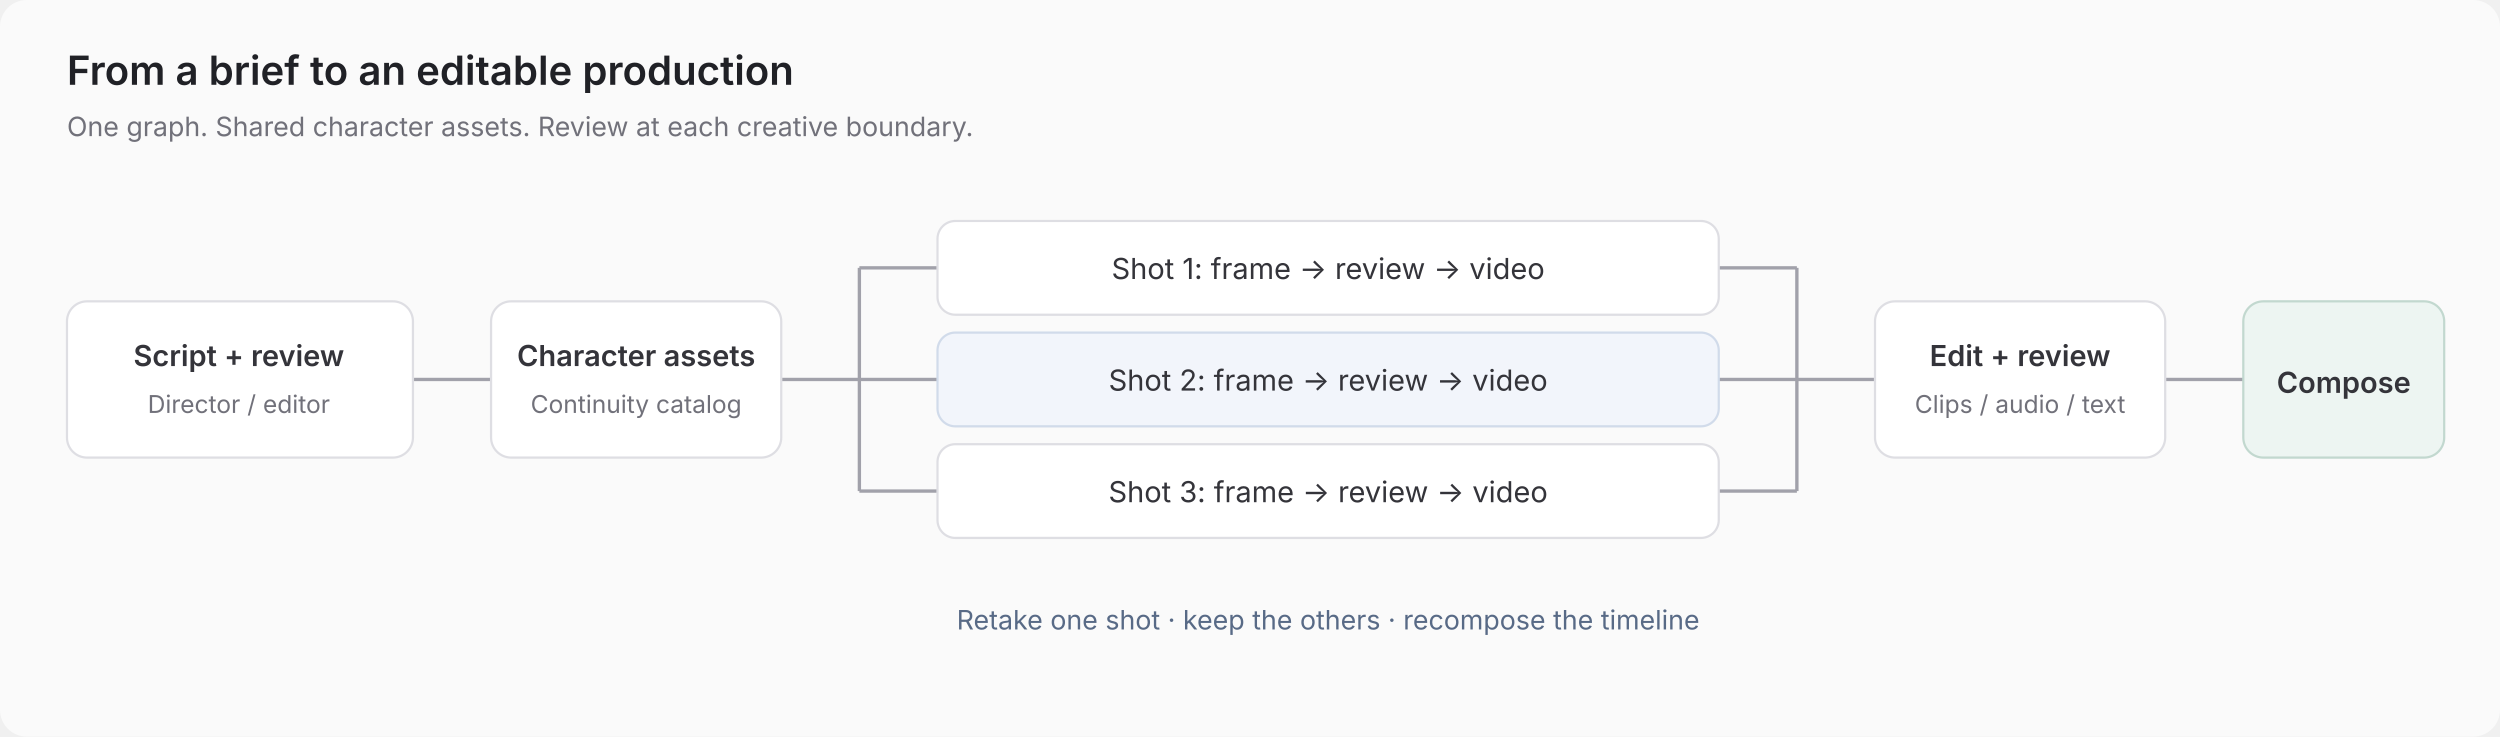
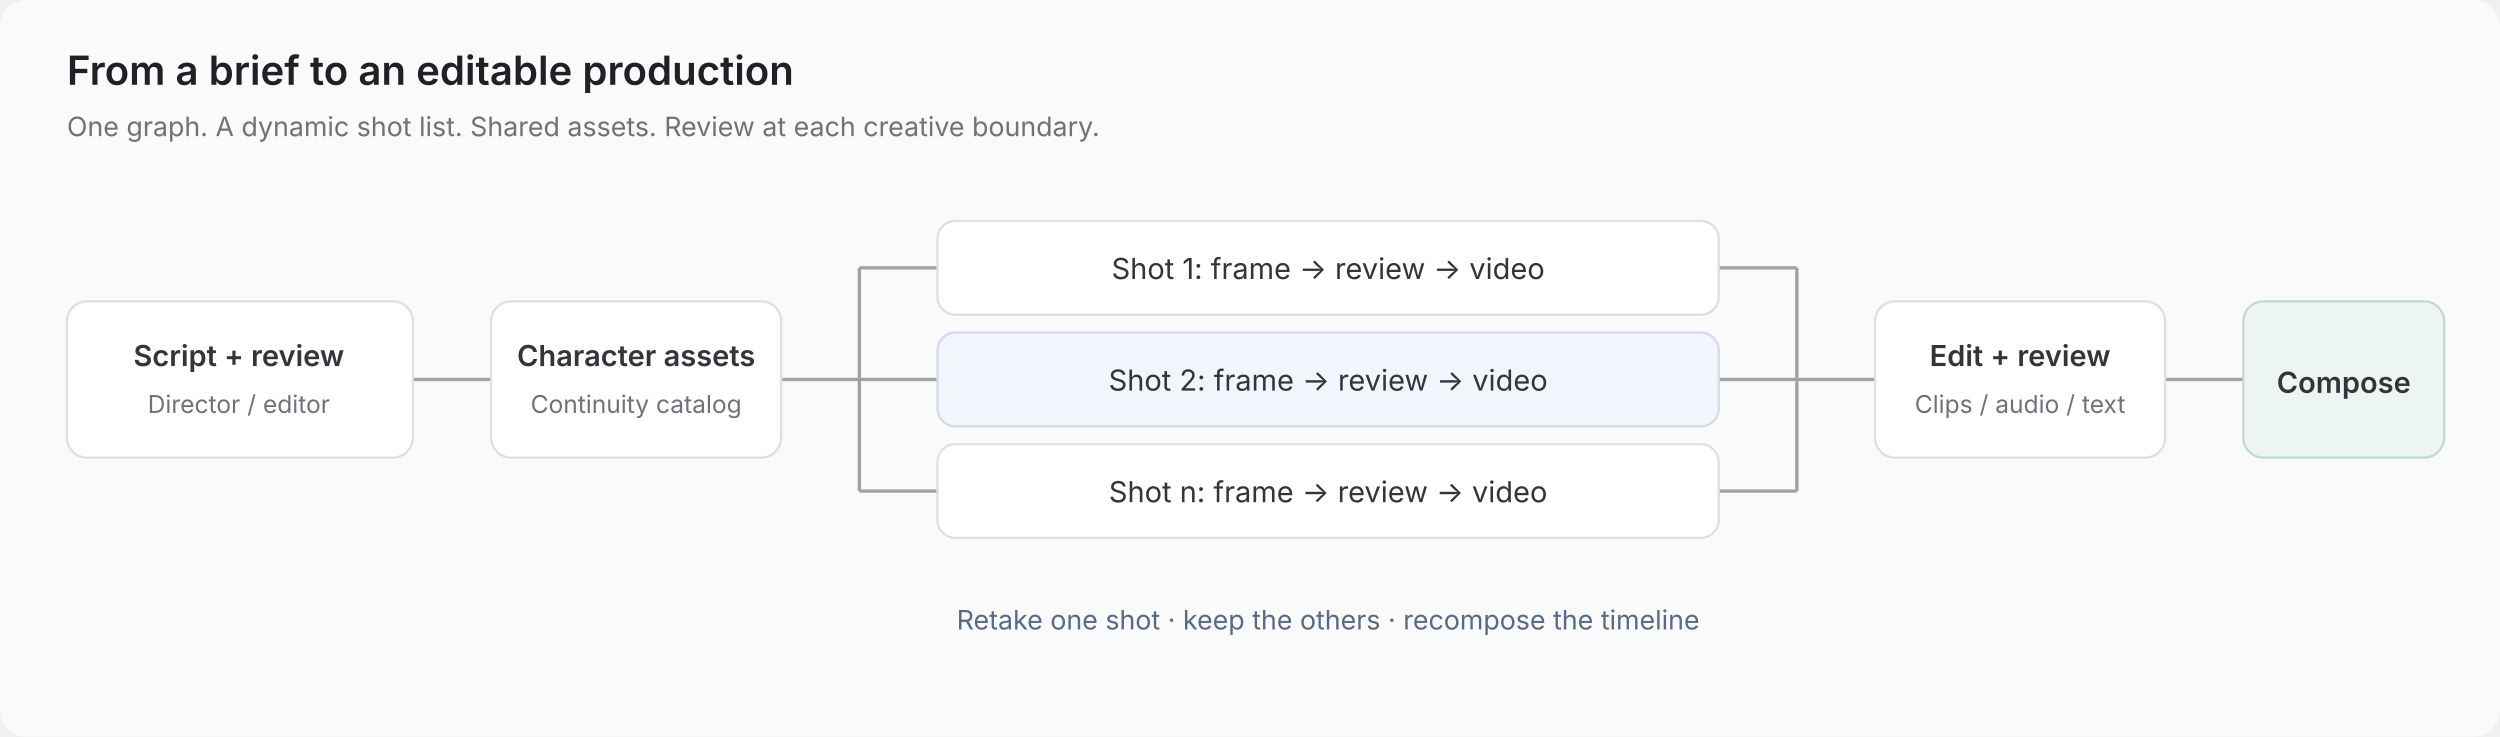
<svg xmlns="http://www.w3.org/2000/svg" width="1120" height="330" viewBox="0 0 1120 330" role="img" aria-label="Video production workflow with independent shot retakes">
  <rect width="1120" height="330" rx="12" fill="#fafafa" />
  <g font-family="Inter,Segoe UI,Arial,sans-serif">
    <text x="30" y="38" font-size="18" font-weight="600" fill="#202126">From a brief to an editable production</text>
-     <text x="30" y="61" font-size="12" fill="#71717a">One graph. Shared character assets. Review at each creative boundary.</text>
+     <text x="30" y="61" font-size="12" fill="#71717a">One graph. A dynamic shot list. Shared assets. Review at each creative boundary.</text>
  </g>
  <g fill="none" stroke="#a1a1aa" stroke-width="1.5">
    <path d="M185 170H220M350 170H385M385 120V220M385 120H420M385 170H420M385 220H420M770 120H805M770 170H840M770 220H805M805 120V220M970 170H1005" />
  </g>
  <g font-family="Inter,Segoe UI,Arial,sans-serif" text-anchor="middle" font-size="13" fill="#34343a">
    <rect x="30" y="135" width="155" height="70" rx="9" fill="white" stroke="#dedee3" />
    <text x="107" y="164" font-weight="600">Script + review</text>
    <text x="107" y="185" font-size="11" fill="#71717a">Director / editor</text>
    <rect x="220" y="135" width="130" height="70" rx="9" fill="white" stroke="#dedee3" />
    <text x="285" y="164" font-weight="600">Character assets</text>
    <text x="285" y="185" font-size="11" fill="#71717a">Continuity catalog</text>
    <rect x="420" y="99" width="350" height="42" rx="8" fill="white" stroke="#dedee3" />
    <text x="595" y="125">Shot 1: frame → review → video</text>
    <rect x="420" y="149" width="350" height="42" rx="8" fill="#f2f5fb" stroke="#d1dbea" />
    <text x="595" y="175">Shot 2: frame → review → video</text>
    <rect x="420" y="199" width="350" height="42" rx="8" fill="white" stroke="#dedee3" />
-     <text x="595" y="225">Shot 3: frame → review → video</text>
+     <text x="595" y="225">Shot n: frame → review → video</text>
    <rect x="840" y="135" width="130" height="70" rx="9" fill="white" stroke="#dedee3" />
    <text x="905" y="164" font-weight="600">Edit + review</text>
    <text x="905" y="185" font-size="11" fill="#71717a">Clips / audio / text</text>
    <rect x="1005" y="135" width="90" height="70" rx="9" fill="#edf5f2" stroke="#c2d8cf" />
    <text x="1050" y="176" font-weight="600">Compose</text>
    <text x="595" y="282" font-size="12" fill="#586a86">Retake one shot · keep the others · recompose the timeline</text>
  </g>
</svg>
